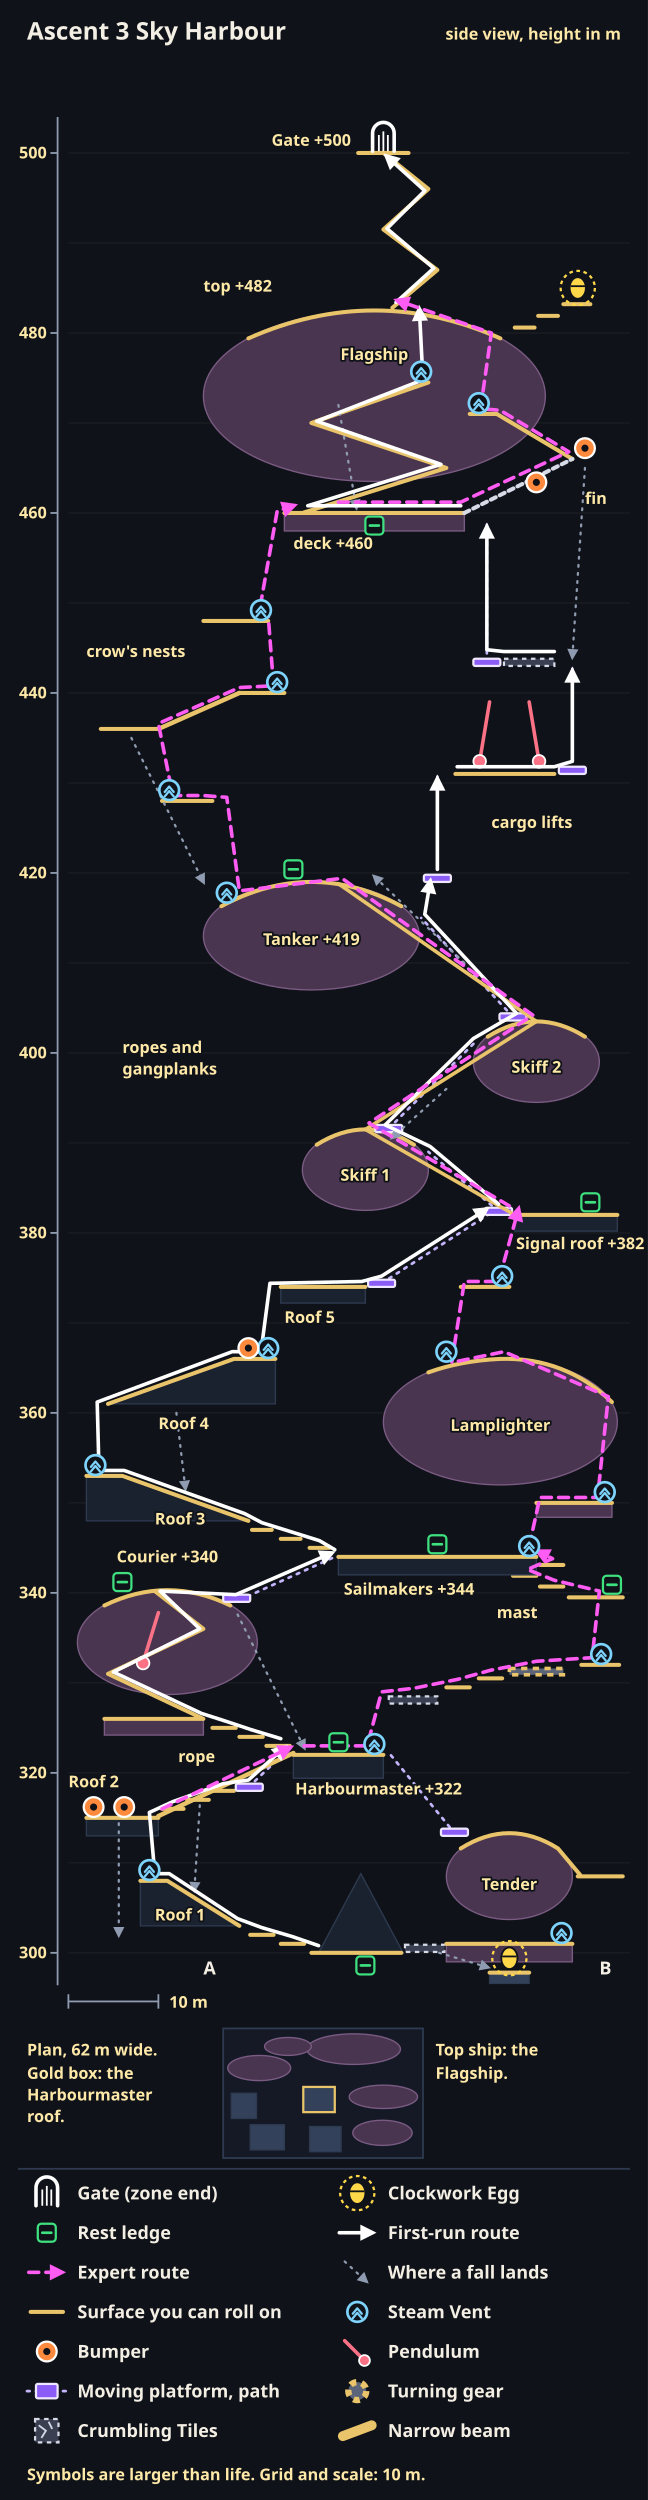
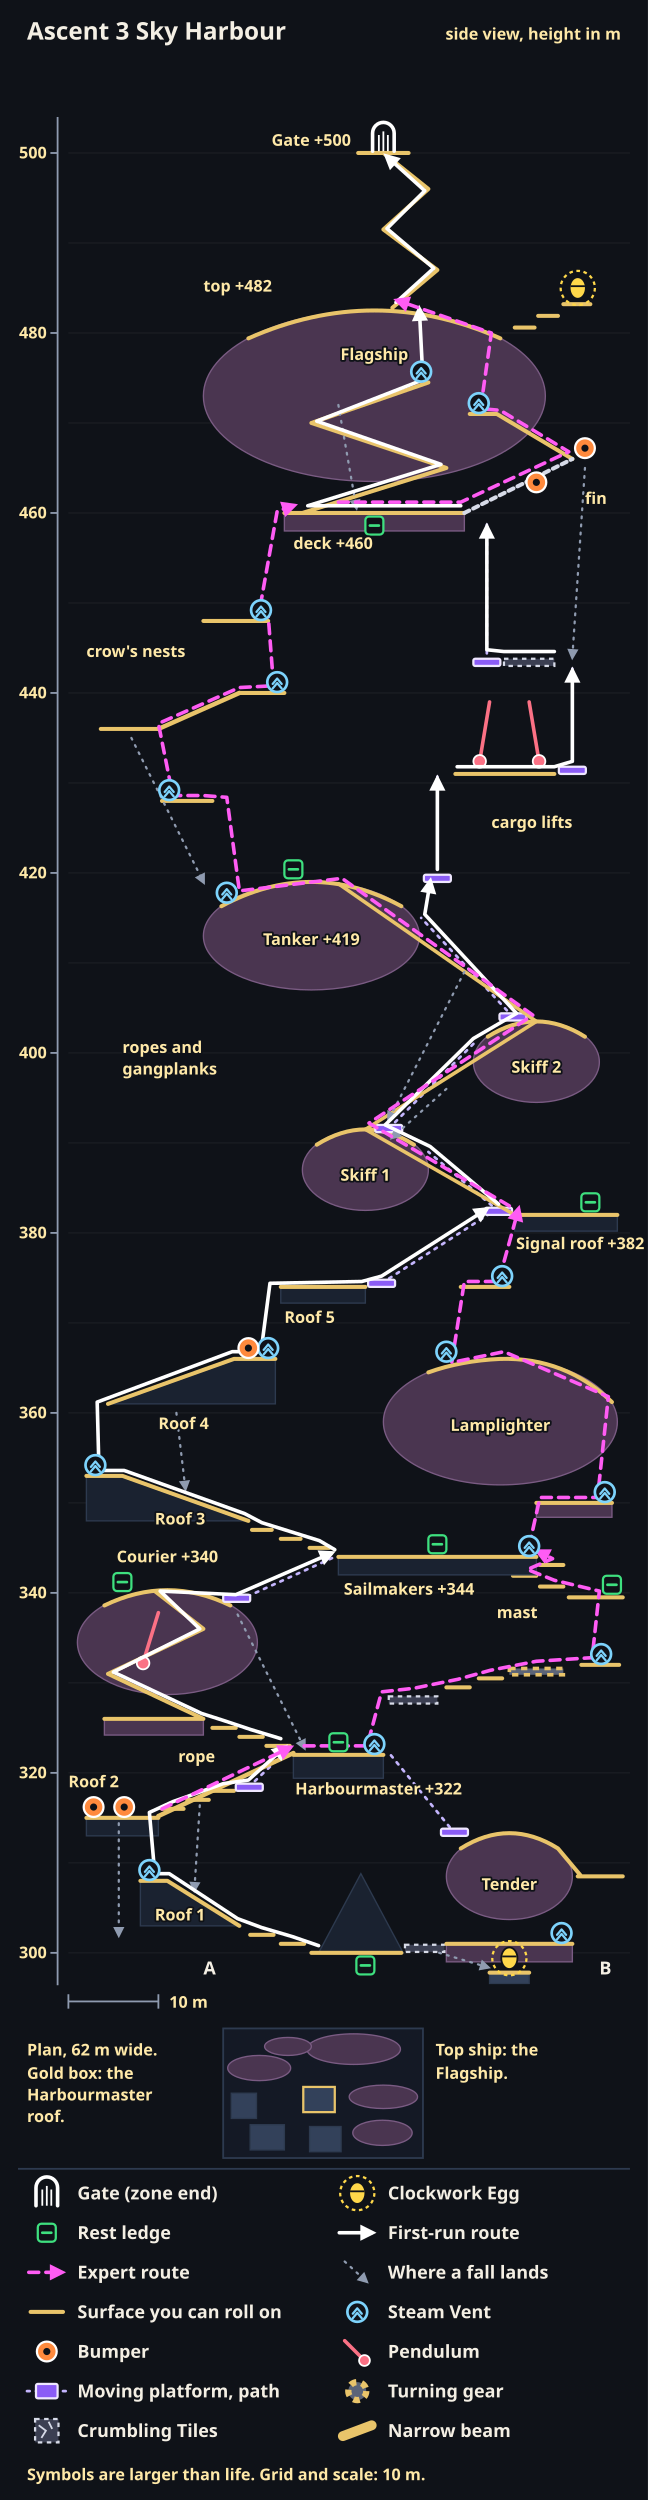
<svg xmlns="http://www.w3.org/2000/svg" viewBox="0 0 720 2778" role="img" aria-labelledby="ascentz3title">
  <style>
.m-bg{fill:#0f1218}
.m-t{font:600 20px system-ui,'Noto Sans','DejaVu Sans',sans-serif;fill:#f4efe4;paint-order:stroke;stroke:#0f1218;stroke-width:4px;stroke-linejoin:round}
.m-h{font-size:27px;font-weight:700}
.m-s{font-size:18px;fill:#ffe9a8}
.m-n{font:700 17px system-ui,'Noto Sans','DejaVu Sans',sans-serif;fill:#0f1218;text-anchor:middle}
.m-mid{text-anchor:middle}
.m-end{text-anchor:end}
.m-grid{stroke:#ffffff;stroke-opacity:.07;stroke-width:1;fill:none}
.m-axis{stroke:#8f9bb0;stroke-width:2;fill:none}
.m-edge{stroke:#8fa0ba;stroke-opacity:.55;stroke-width:1.5}
.e-2{fill:#1b3152}
.e0{fill:#27466a}
.e2{fill:#2a7183}
.e4{fill:#4c8a62}
.e6{fill:#9a8d3c}
.e8{fill:#c98f2b}
.m-dish{fill:#1f3a5a;stroke:#d8a737;stroke-width:2;stroke-dasharray:3 5}
.m-inlay{fill:none;stroke:#d8a737;stroke-width:2;stroke-opacity:.7}
.m-chev{fill:none;stroke:#f4efe4;stroke-opacity:.6;stroke-width:3;stroke-linecap:round;stroke-linejoin:round}
.m-wall{stroke:#aab4c4;stroke-width:5;stroke-linecap:round;fill:none}
.m-pillar{fill:#0b0d12;stroke:#8f9bb0;stroke-width:2}
.m-beam{stroke:#e9c46a;stroke-width:11;stroke-linecap:round;fill:none}
.m-under{fill:#172a44;fill-opacity:.55;stroke:#ffe9a8;stroke-width:2;stroke-dasharray:6 5}
.m-trap{fill:#6d4a1e;stroke:#ffb347;stroke-width:2.5}
.m-trapx{stroke:#ffb347;stroke-width:2.5;fill:none}
.m-crum{fill:#3b3f52;stroke:#d7dbe8;stroke-width:2.5;stroke-dasharray:5 5}
.m-crack{stroke:#d7dbe8;stroke-width:2;fill:none}
.m-mp{fill:#8b5cf6;stroke:#efe7ff;stroke-width:2.5}
.m-mpp{stroke:#c4b5fd;stroke-width:3;stroke-dasharray:3 7;stroke-linecap:round;fill:none}
.m-gear{fill:#5b6478;stroke:#e9c46a;stroke-width:7;stroke-dasharray:7 6}
.m-pend{stroke:#fb7185;stroke-width:4;stroke-linecap:round;fill:none}
.m-pendarc{stroke:#fb7185;stroke-width:2.5;stroke-dasharray:4 5;fill:none}
.m-bob{fill:#fb7185;stroke:#fff;stroke-width:2}
.m-case{fill:none;stroke:#0f1218;stroke-width:9;stroke-opacity:.6;stroke-linejoin:round;stroke-linecap:round}
.m-r1{fill:none;stroke:#ffffff;stroke-width:4;stroke-linejoin:round;stroke-linecap:round;marker-end:url(#ascentz3a1)}
.m-r2{fill:none;stroke:#ff5cf4;stroke-width:4;stroke-dasharray:11 8;stroke-linejoin:round;stroke-linecap:round;marker-end:url(#ascentz3a2)}
.m-sil{fill:#1a2230;stroke:#2d3a4f;stroke-width:1.5}
.m-solid{fill:#33415a;stroke:#2d3a4f;stroke-width:1.5}
.m-walk{fill:none;stroke:#e9c46a;stroke-width:4.5;stroke-linecap:round;stroke-linejoin:round}
.m-ship{fill:#4a3550;stroke:#7a5b83;stroke-width:1.5}
.m-zone{stroke:#8f9bb0;stroke-width:2;stroke-dasharray:10 8;fill:none}
.m-fall{fill:none;stroke:#8f9bb0;stroke-width:2.5;stroke-dasharray:2 7;stroke-linecap:round;marker-end:url(#ascentz3a3)}
.m-box{fill:#141925;stroke:#2d3a4f;stroke-width:2}
</style>
  <defs>
    <marker id="ascentz3a1" viewBox="0 0 10 10" refX="7" refY="5" markerWidth="4.5" markerHeight="4.5" orient="auto-start-reverse">
      <path d="M0 0L10 5L0 10z" fill="#ffffff" />
    </marker>
    <marker id="ascentz3a2" viewBox="0 0 10 10" refX="7" refY="5" markerWidth="4.5" markerHeight="4.5" orient="auto-start-reverse">
      <path d="M0 0L10 5L0 10z" fill="#ff5cf4" />
    </marker>
    <marker id="ascentz3a3" viewBox="0 0 10 10" refX="7" refY="5" markerWidth="5" markerHeight="5" orient="auto-start-reverse">
      <path d="M0 0L10 5L0 10z" fill="#8f9bb0" />
    </marker>
    <g id="ascentz3gem">
      <path d="M0-12L10 0L0 12L-10 0z" fill="#ff3b5f" stroke="#fff" stroke-width="2.5" />
    </g>
    <g id="ascentz3egg">
      <circle r="19" fill="none" stroke="#ffd84a" stroke-width="2.5" stroke-dasharray="4 4" />
      <ellipse rx="9" ry="12" fill="#ffd84a" stroke="#0f1218" stroke-width="2" />
      <path d="M-8-2H8" stroke="#0f1218" stroke-width="2" />
    </g>
    <g id="ascentz3start">
      <circle r="15" fill="#0f1218" stroke="#fff" stroke-width="3.5" />
      <text class="m-n" y="6" style="fill:#fff">S</text>
    </g>
    <g id="ascentz3finish">
      <circle r="15" fill="#fff" stroke="#0f1218" stroke-width="2.5" />
      <text class="m-n" y="6">F</text>
    </g>
    <g id="ascentz3cp">
      <path d="M-6 13V-14" stroke="#fff" stroke-width="3" stroke-linecap="round" />
      <path d="M-5-14L13-7L-5 0z" fill="#3ee07f" stroke="#fff" stroke-width="2" />
    </g>
    <g id="ascentz3bump">
      <circle r="11" fill="#ff8a3d" stroke="#fff" stroke-width="2.5" />
      <circle r="4" fill="#0f1218" />
    </g>
    <g id="ascentz3vent">
      <circle r="11" fill="#0f1218" stroke="#7dd3fc" stroke-width="3" />
      <path d="M-5 2L0-4L5 2M-5 7L0 1L5 7" fill="none" stroke="#7dd3fc" stroke-width="2.5" stroke-linecap="round" stroke-linejoin="round" />
    </g>
    <g id="ascentz3spring">
      <circle r="12" fill="#b6f03c" stroke="#0f1218" stroke-width="2" />
      <path d="M-6 6L6 3L-6-1L6-4L-2-8" fill="none" stroke="#0f1218" stroke-width="2.5" stroke-linecap="round" stroke-linejoin="round" />
    </g>
    <g id="ascentz3rest">
      <rect x="-10" y="-10" width="20" height="20" rx="4" fill="#0f1218" stroke="#3ee07f" stroke-width="2.5" />
      <path d="M-5 0H5" stroke="#3ee07f" stroke-width="3" stroke-linecap="round" />
    </g>
    <g id="ascentz3gate">
      <path d="M-12 14V-6A12 12 0 0 1 12-6V14" fill="none" stroke="#fff" stroke-width="4" stroke-linecap="round" />
      <path d="M-5 14V-4M5 14V-4M0 14V-8" stroke="#fff" stroke-width="2" />
    </g>
  </defs>
  <rect class="m-bg" width="720" height="2778" />
  <text class="m-t m-h" x="30" y="44">Ascent 3 Sky Harbour</text>
  <text class="m-t m-s m-end" x="690" y="44">side view, height in m</text>
  <g transform="translate(0,70)">
    <g transform="translate(76,2100)">
      <path class="m-grid" d="M0 0H624M0-100H624M0-200H624M0-300H624M0-400H624M0-500H624M0-600H624M0-700H624M0-800H624M0-900H624M0-1000H624M0-1100H624M0-1200H624M0-1300H624M0-1400H624M0-1500H624M0-1600H624M0-1700H624M0-1800H624M0-1900H624M0-2000H624" />
      <path class="m-axis" d="M-12 36V-2040M-20 0H-12M-20-200H-12M-20-400H-12M-20-600H-12M-20-800H-12M-20-1000H-12M-20-1200H-12M-20-1400H-12M-20-1600H-12M-20-1800H-12M-20-2000H-12" />
      <text class="m-t m-s m-end" x="-24" y="6">300</text>
      <text class="m-t m-s m-end" x="-24" y="-194">320</text>
      <text class="m-t m-s m-end" x="-24" y="-394">340</text>
      <text class="m-t m-s m-end" x="-24" y="-594">360</text>
      <text class="m-t m-s m-end" x="-24" y="-794">380</text>
      <text class="m-t m-s m-end" x="-24" y="-994">400</text>
      <text class="m-t m-s m-end" x="-24" y="-1194">420</text>
      <text class="m-t m-s m-end" x="-24" y="-1394">440</text>
      <text class="m-t m-s m-end" x="-24" y="-1594">460</text>
      <text class="m-t m-s m-end" x="-24" y="-1794">480</text>
      <text class="m-t m-s m-end" x="-24" y="-1994">500</text>
      <path class="m-sil" d="M278 0H372L325-88z" />
      <path class="m-walk" d="M270 0H370" />
      <path class="m-sil" d="M190-30L110-80H80V-30z" />
      <rect class="m-sil" x="20" y="-150" width="80" height="20" />
      <path class="m-walk" d="M236-10H262M202-20H228M190-30L110-80H80M20-150H100M104-160H128M132-170H156M160-180H184" />
      <path class="m-mpp" d="M200-184L240-222" />
      <rect class="m-mp" x="186" y="-188" width="30" height="8" rx="2" />
      <path class="m-beam" d="M100-152L250-222" style="stroke-width:5" />
      <rect class="m-sil" x="250" y="-220" width="100" height="26" />
      <path class="m-walk" d="M250-220H350" />
      <rect class="m-crum" x="374" y="-9" width="44" height="8" />
      <ellipse class="m-ship" cx="490" cy="-85" rx="70" ry="48" />
      <rect class="m-ship" x="420" y="-10" width="140" height="20" />
      <path class="m-walk" d="M420-10H560M566-85H616M570-85L544-116M436-116Q490-150 544-116" />
      <path class="m-mpp" d="M430-132L358-220" />
      <rect class="m-mp" x="414" y="-138" width="30" height="8" rx="2" />
      <rect class="m-solid" x="468" y="22" width="44" height="12" />
      <path class="m-walk" d="M468 22H512" />
      <path class="m-fall" d="M412 0L466 16" />
      <ellipse class="m-ship" cx="110" cy="-345" rx="100" ry="58" />
      <rect class="m-ship" x="40" y="-260" width="110" height="18" />
      <path class="m-walk" d="M220-230H246M190-240H216M160-250H186M40-260H150M150-260L44-310L150-360L96-402M40-386Q110-420 180-386" />
      <path class="m-pend" d="M100-378L84-326" />
      <circle class="m-bob" cx="83" cy="-322" r="7" />
      <path class="m-mpp" d="M190-392L296-440" />
      <rect class="m-mp" x="172" y="-398" width="30" height="8" rx="2" />
      <rect class="m-crum" x="356" y="-285" width="54" height="8" />
      <path class="m-walk" d="M420-295H446M456-305H482M570-320H612M556-395H616M524-407H550M494-419H520M524-431H550" />
      <rect class="m-gear" x="490" y="-316" width="60" height="7" style="stroke-width:4" />
      <rect class="m-sil" x="300" y="-440" width="220" height="20" />
      <path class="m-walk" d="M300-440H520" />
      <path class="m-sil" d="M200-480L60-530H20V-480z" />
      <path class="m-sil" d="M44-610L184-660H230V-610z" />
      <rect class="m-sil" x="236" y="-740" width="94" height="18" />
      <path class="m-walk" d="M268-450H290M236-460H258M204-470H226M200-480L60-530H20M44-610L184-660H230M236-740H330" />
      <path class="m-mpp" d="M348-744L466-820" />
      <rect class="m-mp" x="333" y="-748" width="30" height="8" rx="2" />
      <ellipse class="m-ship" cx="480" cy="-590" rx="130" ry="70" />
      <rect class="m-ship" x="520" y="-500" width="84" height="16" />
      <path class="m-walk" d="M520-500H604M604-612Q552-662 480-660Q436-658 400-645M436-740H490" />
      <rect class="m-sil" x="496" y="-820" width="114" height="18" />
      <path class="m-walk" d="M496-820H610" />
      <ellipse class="m-ship" cx="330" cy="-870" rx="70" ry="45" />
      <ellipse class="m-ship" cx="520" cy="-990" rx="70" ry="45" />
      <ellipse class="m-ship" cx="270" cy="-1130" rx="120" ry="60" />
      <path class="m-walk" d="M276-898Q330-932 384-898M466-1018Q520-1052 574-1018M170-1163Q270-1217 370-1163" />
      <path class="m-mpp" d="M478-824L400-890M356-916L452-1012M494-1040L392-1150" />
      <rect class="m-mp" x="463" y="-828" width="30" height="8" rx="2" />
      <rect class="m-mp" x="341" y="-920" width="30" height="8" rx="2" />
      <rect class="m-mp" x="479" y="-1044" width="30" height="8" rx="2" />
      <path class="m-beam" d="M496-820L330-915L520-1035L300-1188" style="stroke-width:4" />
      <path class="m-mpp" d="M410-1194V-1310M560-1314V-1430M465-1434V-1590" />
      <rect class="m-mp" x="395" y="-1198" width="30" height="8" rx="2" />
      <rect class="m-mp" x="545" y="-1318" width="30" height="8" rx="2" />
      <rect class="m-mp" x="450" y="-1438" width="30" height="8" rx="2" />
      <path class="m-walk" d="M430-1310H540" />
      <rect class="m-crum" x="484" y="-1438" width="56" height="8" />
      <path class="m-pend" d="M468-1390L458-1330" />
      <circle class="m-bob" cx="457" cy="-1324" r="7" />
      <path class="m-pend" d="M512-1390L522-1330" />
      <circle class="m-bob" cx="523" cy="-1324" r="7" />
      <path class="m-walk" d="M104-1280H160M36-1360H100M190-1400H240M150-1480H222" />
      <path class="m-beam" d="M100-1360L190-1400" style="stroke-width:5" />
      <ellipse class="m-ship" cx="340" cy="-1730" rx="190" ry="95" />
      <rect class="m-ship" x="240" y="-1600" width="200" height="20" />
      <path class="m-walk" d="M240-1600H440M260-1600L420-1650L270-1700L400-1745M200-1794Q340-1856 480-1794M560-1660L476-1710H446M360-1828L410-1870L350-1915L400-1960L350-2000M322-2000H378" />
      <path class="m-walk" d="M440-1600L560-1660" style="stroke:#d7dbe8;stroke-dasharray:6 5" />
      <path class="m-walk" d="M496-1806H518M522-1819H544M550-1832H580" />
      <path class="m-fall" d="M146-164L140-70" />
      <path class="m-fall" d="M188-376L262-228" />
      <path class="m-fall" d="M56-144V-20" />
      <path class="m-fall" d="M120-600L130-516" />
      <path class="m-fall" d="M420-960L360-906" />
-       <path class="m-fall" d="M440-1100L340-1196" />
+       <path class="m-fall" d="M440-1090L356-926" />
      <path class="m-fall" d="M70-1350L150-1190" />
      <path class="m-fall" d="M574-1650L560-1440" />
      <path class="m-fall" d="M300-1720L320-1606" />
      <path class="m-r1" d="M278-8L249-18L215-28L188-38L112-88H96L90-156L116-168L144-178L172-188L200-192L240-228" />
      <path class="m-r1" d="M236-238L203-248L173-258L148-266L50-312L146-360L102-402L186-398L292-444" />
      <path class="m-r1" d="M296-448L279-458L247-468L215-478L196-488L62-536H34L32-612L48-618L182-668H214L224-744L326-746L348-752L464-826" />
      <path class="m-r1" d="M478-832L402-896L352-920L450-1016L498-1044L396-1154L402-1190" />
      <path class="m-r1" d="M410-1204V-1304" />
      <path class="m-r1" d="M432-1318H540L560-1324V-1424" />
      <path class="m-r1" d="M540-1446H484L465-1448V-1584" />
      <path class="m-r1" d="M436-1608H266L414-1654L276-1702L394-1748L390-1826" />
      <path class="m-r1" d="M364-1834L406-1872L354-1916L396-1958L354-1996" />
      <path class="m-r2" d="M104-160L246-228" />
      <path class="m-r2" d="M262-230H332L348-290L384-294L433-304L469-314L520-324L582-328L590-402L540-414L510-426L538-438L522-446" />
      <path class="m-r2" d="M512-452L524-506H588L600-618L484-668L426-656L440-746H478L500-826" />
      <path class="m-r2" d="M490-830L334-922L516-1042L304-1194L190-1180L176-1284L150-1286H116L100-1366L190-1406L228-1408L222-1486L212-1490L232-1602L250-1608" />
      <path class="m-r2" d="M300-1612H436L556-1668L480-1714L458-1716L470-1800L366-1836" />
      <use href="#ascentz3vent" x="90" y="-92" />
      <use href="#ascentz3vent" x="548" y="-22" />
      <use href="#ascentz3vent" x="340" y="-232" />
      <use href="#ascentz3vent" x="592" y="-332" />
      <use href="#ascentz3vent" x="30" y="-542" />
      <use href="#ascentz3vent" x="222" y="-672" />
      <use href="#ascentz3vent" x="512" y="-452" />
      <use href="#ascentz3vent" x="596" y="-512" />
      <use href="#ascentz3vent" x="420" y="-668" />
      <use href="#ascentz3vent" x="482" y="-752" />
      <use href="#ascentz3vent" x="176" y="-1178" />
      <use href="#ascentz3vent" x="112" y="-1292" />
      <use href="#ascentz3vent" x="232" y="-1412" />
      <use href="#ascentz3vent" x="214" y="-1492" />
      <use href="#ascentz3vent" x="392" y="-1757" />
      <use href="#ascentz3vent" x="456" y="-1722" />
      <use href="#ascentz3bump" x="28" y="-162" />
      <use href="#ascentz3bump" x="62" y="-162" />
      <use href="#ascentz3bump" x="200" y="-672" />
      <use href="#ascentz3bump" x="520" y="-1634" />
      <use href="#ascentz3bump" x="574" y="-1672" />
      <use href="#ascentz3egg" x="490" y="6" />
      <use href="#ascentz3egg" x="566" y="-1850" />
      <use href="#ascentz3rest" x="330" y="14" />
      <use href="#ascentz3rest" x="300" y="-234" />
      <use href="#ascentz3rest" x="60" y="-412" />
      <use href="#ascentz3rest" x="604" y="-409" />
      <use href="#ascentz3rest" x="410" y="-454" />
      <use href="#ascentz3rest" x="580" y="-834" />
      <use href="#ascentz3rest" x="250" y="-1204" />
      <use href="#ascentz3rest" x="340" y="-1586" />
      <use href="#ascentz3gate" x="350" y="-2016" />
      <text class="m-t m-s" x="96" y="-36">Roof 1</text>
      <text class="m-t m-s" x="0" y="-184">Roof 2</text>
      <text class="m-t m-s" x="122" y="-212">rope</text>
      <text class="m-t m-s" x="252" y="-176">Harbourmaster +322</text>
      <text class="m-t m-s m-mid" x="490" y="-70">Tender</text>
      <text class="m-t m-s m-mid" x="110" y="-434">Courier +340</text>
      <text class="m-t m-s" x="476" y="-372">mast</text>
      <text class="m-t m-s" x="306" y="-398">Sailmakers +344</text>
      <text class="m-t m-s" x="96" y="-476">Roof 3</text>
      <text class="m-t m-s" x="100" y="-582">Roof 4</text>
      <text class="m-t m-s" x="240" y="-700">Roof 5</text>
      <text class="m-t m-s m-mid" x="480" y="-580">Lamplighter</text>
      <text class="m-t m-s m-end" x="640" y="-782">Signal roof +382</text>
      <text class="m-t m-s m-mid" x="330" y="-858">Skiff 1</text>
      <text class="m-t m-s m-mid" x="520" y="-978">Skiff 2</text>
      <text class="m-t m-s m-mid" x="270" y="-1120">Tanker +419</text>
      <text class="m-t m-s" x="60" y="-1000">ropes and</text>
      <text class="m-t m-s" x="60" y="-976">gangplanks</text>
      <text class="m-t m-s" x="470" y="-1250">cargo lifts</text>
      <text class="m-t m-s" x="20" y="-1440">crow's nests</text>
      <text class="m-t m-s m-mid" x="340" y="-1770">Flagship</text>
      <text class="m-t m-s" x="250" y="-1560">deck +460</text>
      <text class="m-t m-s" x="150" y="-1846">top +482</text>
      <text class="m-t m-s" x="574" y="-1610">fin</text>
      <text class="m-t m-s m-end" x="314" y="-2008">Gate +500</text>
      <text class="m-t" x="150" y="24">A</text>
      <text class="m-t" x="590" y="24">B</text>
      <path class="m-axis" d="M0 54H100M0 46V62M100 46V62" />
      <text class="m-t m-s" x="112" y="61">10 m</text>
    </g>
    <g transform="translate(250,2186)">
      <rect class="m-box" x="-2" y="-2" width="222" height="144" />
      <ellipse class="m-ship" cx="143" cy="21" rx="52" ry="17" />
      <ellipse class="m-ship" cx="38" cy="42" rx="35" ry="14" />
      <ellipse class="m-ship" cx="175" cy="114" rx="33" ry="14" />
      <ellipse class="m-ship" cx="176" cy="74" rx="38" ry="13" />
      <ellipse class="m-ship" cx="70" cy="18" rx="26" ry="10" />
      <rect class="m-solid" x="87" y="63" width="35" height="28" style="stroke:#e9c46a;stroke-width:2.5" />
      <rect class="m-solid" x="94" y="107" width="35" height="28" />
      <rect class="m-solid" x="28" y="105" width="38" height="28" />
      <rect class="m-solid" x="7" y="70" width="28" height="28" />
    </g>
    <text class="m-t m-s" x="30" y="2214">Plan, 62 m wide.</text>
    <text class="m-t m-s" x="30" y="2240">Gold box: the</text>
    <text class="m-t m-s" x="30" y="2264">Harbourmaster</text>
    <text class="m-t m-s" x="30" y="2288">roof.</text>
    <text class="m-t m-s" x="484" y="2214">Top ship: the</text>
    <text class="m-t m-s" x="484" y="2240">Flagship.</text>
  </g>
  <path d="M20 2410H700" stroke="#2d3a4f" stroke-width="2" />
  <g transform="translate(52,2437)">
    <use href="#ascentz3gate" />
  </g>
  <text class="m-t" x="86" y="2444">Gate (zone end)</text>
  <g transform="translate(397,2437)">
    <use href="#ascentz3egg" />
  </g>
  <text class="m-t" x="431" y="2444">Clockwork Egg</text>
  <g transform="translate(52,2481)">
    <use href="#ascentz3rest" />
  </g>
  <text class="m-t" x="86" y="2488">Rest ledge</text>
  <g transform="translate(397,2481)">
    <path class="m-r1" d="M-20 0H16" />
  </g>
  <text class="m-t" x="431" y="2488">First-run route</text>
  <g transform="translate(52,2525)">
    <path class="m-r2" d="M-20 0H16" />
  </g>
  <text class="m-t" x="86" y="2532">Expert route</text>
  <g transform="translate(397,2525)">
    <path class="m-fall" d="M-14-12L10 10" />
  </g>
  <text class="m-t" x="431" y="2532">Where a fall lands</text>
  <g transform="translate(52,2569)">
    <path class="m-walk" d="M-18 0H18" />
  </g>
  <text class="m-t" x="86" y="2576">Surface you can roll on</text>
  <g transform="translate(397,2569)">
    <use href="#ascentz3vent" />
  </g>
  <text class="m-t" x="431" y="2576">Steam Vent</text>
  <g transform="translate(52,2613)">
    <use href="#ascentz3bump" />
  </g>
  <text class="m-t" x="86" y="2620">Bumper</text>
  <g transform="translate(397,2613)">
    <path class="m-pend" d="M-14-12L6 8" />
    <circle class="m-bob" cx="8" cy="10" r="6" />
  </g>
  <text class="m-t" x="431" y="2620">Pendulum</text>
  <g transform="translate(52,2657)">
    <path class="m-mpp" d="M-22 0H22" />
    <rect class="m-mp" x="-12" y="-8" width="24" height="16" rx="2" />
  </g>
  <text class="m-t" x="86" y="2664">Moving platform, path</text>
  <g transform="translate(397,2657)">
    <circle class="m-gear" r="10" />
  </g>
  <text class="m-t" x="431" y="2664">Turning gear</text>
  <g transform="translate(52,2701)">
    <rect class="m-crum" x="-13" y="-13" width="26" height="26" />
    <path class="m-crack" d="M-9-6L-1 0L-6 8M2-10L6-2" />
  </g>
  <text class="m-t" x="86" y="2708">Crumbling Tiles</text>
  <g transform="translate(397,2701)">
    <path class="m-beam" d="M-16 6L16-6" />
  </g>
  <text class="m-t" x="431" y="2708">Narrow beam</text>
  <text class="m-t m-s" x="30" y="2756">Symbols are larger than life. Grid and scale: 10 m.</text>
</svg>
